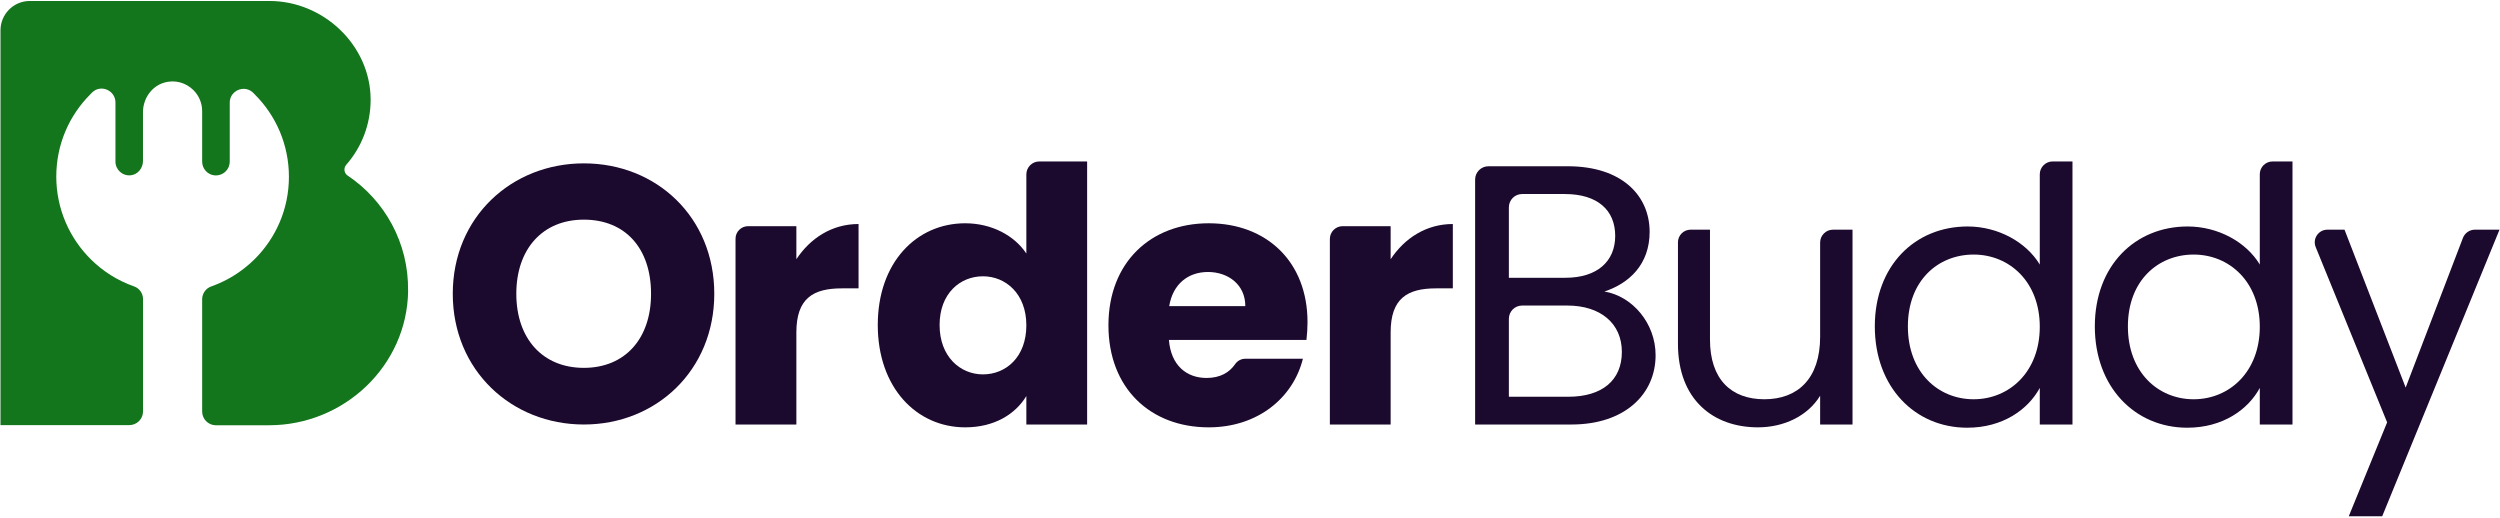
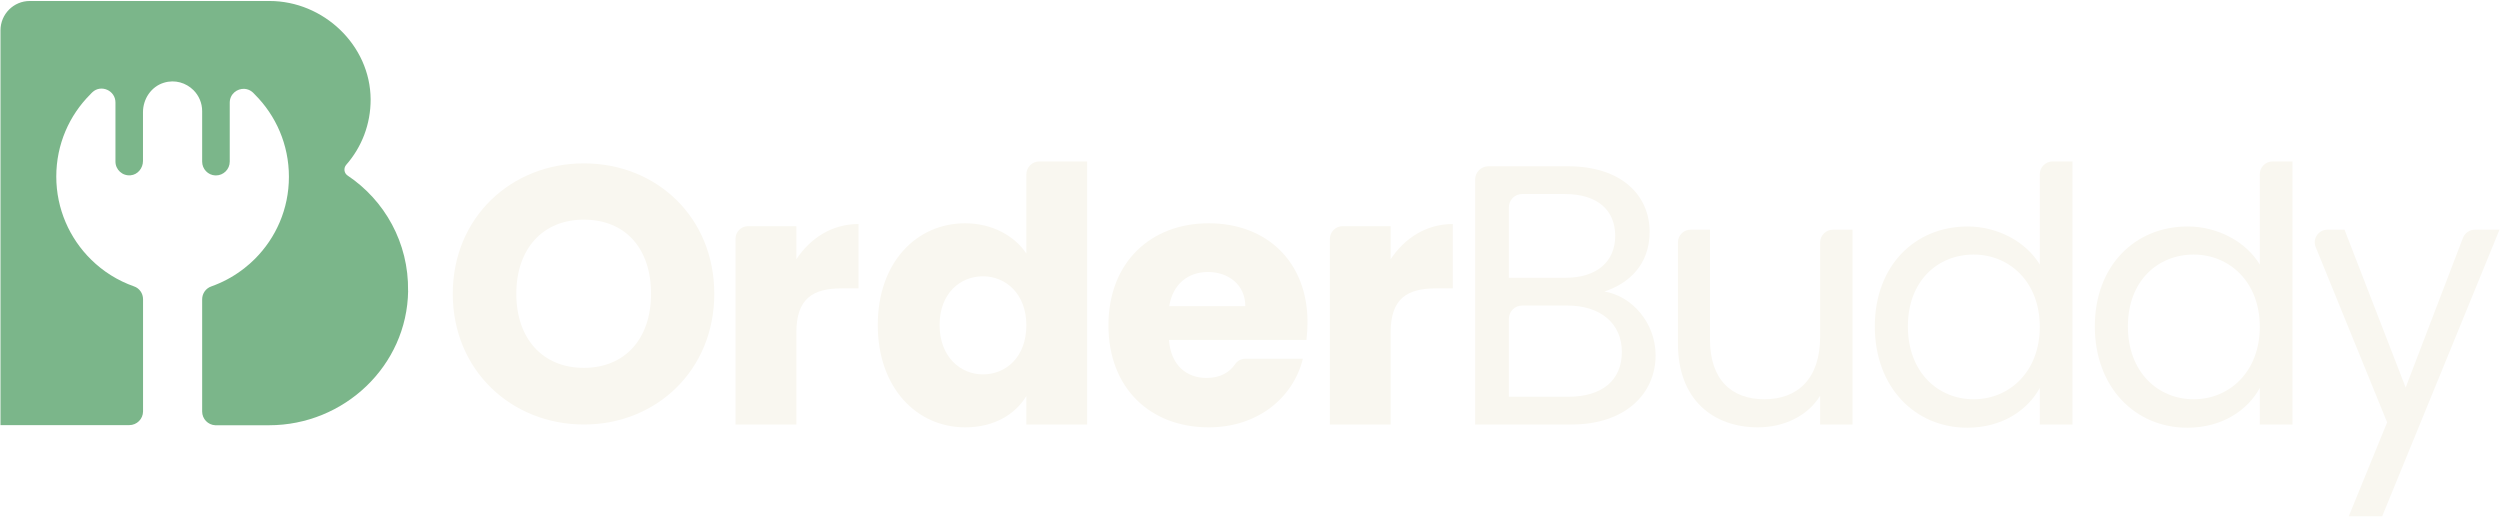
<svg xmlns="http://www.w3.org/2000/svg" viewBox="0 0 406 84">
  <g id="template" />
  <g id="illu" />
-   <g id="logo">
+   <g id="text">
    <g>
-       <path d="M66.28,47.24c-.17,12.17-10.4,21.82-22.58,21.82h-8.74c-1.18-.05-2.13-1.03-2.13-2.23v-18.22c0-.93,.58-1.78,1.47-2.09,.22-.08,.44-.16,.66-.25,1.73-.68,3.33-1.61,4.77-2.75,.58-.45,1.13-.94,1.65-1.46,3.43-3.42,5.54-8.13,5.54-13.35s-2.11-9.95-5.54-13.37c-.09-.1-.2-.21-.3-.31-.4-.38-.88-.56-1.35-.6-1.21-.09-2.42,.84-2.42,2.24v9.58c0,1.23-1.01,2.24-2.24,2.24h-.11c-1.18-.05-2.13-1.04-2.13-2.24v-8.21c0-1.32-.54-2.53-1.41-3.4-1.19-1.18-2.98-1.77-4.82-1.2-2.05,.63-3.38,2.63-3.38,4.78v7.92c0,1.17-.85,2.23-2.02,2.33-1.34,.12-2.45-.93-2.45-2.23v-9.6c0-1.95-2.35-2.99-3.76-1.65-.07,.07-.14,.13-.2,.2-.04,.04-.08,.08-.11,.12-3.43,3.42-5.54,8.13-5.54,13.37s2.16,10.04,5.65,13.47c1.95,1.93,4.33,3.43,6.98,4.36,.88,.3,1.46,1.15,1.46,2.08v18.22c0,1.23-1,2.23-2.24,2.23H.08V4.93C.08,2.29,2.21,.16,4.84,.16H43.76c8.77,0,16.37,7.17,16.43,15.95,.02,4.08-1.47,7.81-3.96,10.65-.46,.53-.37,1.35,.21,1.74,6.02,4.02,9.95,10.93,9.83,18.74Z" fill="#13751c" />
-       <g>
-         <path d="M94.82,26.53c-11.74,0-21.29,8.73-21.29,21.18s9.55,21.23,21.29,21.23,21.18-8.79,21.18-21.23-9.38-21.18-21.18-21.18Zm0,33.21c-6.73,0-10.97-4.78-10.97-12.03s4.24-12.04,10.97-12.04,10.91,4.66,10.91,12.04-4.3,12.03-10.91,12.03Z" fill="#1c092e" />
-         <path d="M129.33,42.1v-5.37h-7.84c-1.12,0-2.04,.91-2.04,2.03v30.18h9.88v-14.95c0-5.54,2.71-7.16,7.39-7.16h2.71v-10.45c-4.33,0-7.85,2.31-10.1,5.72Z" fill="#1c092e" />
-         <path d="M168.78,26.22c-1.16,0-2.1,.94-2.1,2.1v12.85c-1.96-2.94-5.66-4.91-9.93-4.91-7.91,0-14.2,6.35-14.2,16.52s6.29,16.62,14.2,16.62c4.73,0,8.14-2.13,9.93-5.08v4.62h9.87V26.22h-7.77Zm-9.15,34.58c-3.69,0-7.04-2.88-7.04-8.02s3.35-7.91,7.04-7.91,7.05,2.83,7.05,7.96-3.29,7.97-7.05,7.97Z" fill="#1c092e" />
-         <path d="M212.34,52.31c0-9.81-6.64-16.05-16.05-16.05s-16.28,6.35-16.28,16.57,6.81,16.57,16.28,16.57c8.03,0,13.74-4.85,15.3-11.14h-9.35c-.69,0-1.29,.35-1.65,.87-.02,.02-.03,.04-.04,.06-.9,1.27-2.35,2.19-4.61,2.19-3.17,0-5.77-1.96-6.11-6.18h22.34c.11-.98,.17-1.96,.17-2.89Zm-22.46-2.59c.58-3.58,3.06-5.55,6.3-5.55s6.06,2.02,6.06,5.55h-12.36Z" fill="#1c092e" />
-         <path d="M225.84,42.1v-5.37h-7.79c-1.15,0-2.08,.93-2.08,2.08v30.13h9.87v-14.95c0-5.54,2.71-7.16,7.39-7.16h2.71v-10.45c-4.33,0-7.85,2.31-10.1,5.72Z" fill="#1c092e" />
-         <path d="M260.56,47.34c4.03-1.33,7.34-4.4,7.34-9.69,0-5.84-4.45-10.65-13.3-10.65h-12.87c-1.2,0-2.17,.97-2.17,2.16v39.78h15.65c8.66,0,13.66-4.93,13.66-11.25,0-5.18-3.74-9.57-8.31-10.35Zm-15.52-13.67c0-1.19,.96-2.16,2.15-2.16h6.93c5.36,0,8.19,2.65,8.19,6.8s-2.95,6.8-8.07,6.8h-9.2v-11.44Zm9.68,30.76h-9.68v-12.65c0-1.19,.96-2.16,2.15-2.16h7.35c5.36,0,8.85,2.89,8.85,7.53s-3.25,7.28-8.67,7.28Z" fill="#1c092e" />
-         <path d="M297.67,37.3c-1.14,0-2.08,.94-2.08,2.08v15.3c0,6.81-3.63,10.16-9.06,10.16s-8.83-3.29-8.83-9.7v-17.84h-3.15c-1.13,0-2.05,.92-2.05,2.05v16.49c0,9.06,5.72,13.56,12.99,13.56,4.22,0,8.08-1.84,10.1-5.13v4.67h5.26v-31.64h-3.18Z" fill="#1c092e" />
-         <path d="M333.35,26.22c-1.16,0-2.09,.94-2.09,2.09v14.65c-2.2-3.64-6.76-6.18-11.72-6.18-8.55,0-15.07,6.36-15.07,16.23s6.52,16.45,15.01,16.45c5.77,0,9.87-2.94,11.78-6.46v5.94h5.31V26.22h-3.22Zm-12.83,38.62c-5.78,0-10.68-4.38-10.68-11.83s4.9-11.67,10.68-11.67,10.74,4.39,10.74,11.73-4.97,11.77-10.74,11.77Z" fill="#1c092e" />
-         <path d="M369.07,26.22c-1.15,0-2.08,.93-2.08,2.08v14.66c-2.19-3.64-6.75-6.18-11.72-6.18-8.54,0-15.07,6.36-15.07,16.23s6.53,16.45,15.01,16.45c5.78,0,9.88-2.94,11.78-6.46v5.94h5.31V26.22h-3.23Zm-12.82,38.62c-5.77,0-10.68-4.38-10.68-11.83s4.91-11.67,10.68-11.67,10.74,4.39,10.74,11.73-4.96,11.77-10.74,11.77Z" fill="#1c092e" />
-         <path d="M401.92,37.3c-.86,0-1.63,.54-1.94,1.34l-9.3,24.3-9.93-25.64h-2.78c-1.46,0-2.45,1.48-1.9,2.83l11.6,28.46-6.23,15.25h5.43l19.05-46.54h-4Z" fill="#1c092e" />
-       </g>
+       <path d="M94.82,26.53c-11.74,0-21.29,8.73-21.29,21.18s9.55,21.23,21.29,21.23,21.18-8.79,21.18-21.23-9.38-21.18-21.18-21.18Zm0,33.21c-6.73,0-10.97-4.78-10.97-12.03s4.24-12.04,10.97-12.04,10.91,4.66,10.91,12.04-4.3,12.03-10.91,12.03Z" fill="#F9F7F0" />
+       <path d="M129.33,42.1v-5.37h-7.84c-1.12,0-2.04,.91-2.04,2.03v30.18h9.88v-14.95c0-5.54,2.71-7.16,7.39-7.16h2.71v-10.45c-4.33,0-7.85,2.31-10.1,5.72Z" fill="#F9F7F0" />
+       <path d="M168.78,26.22c-1.16,0-2.1,.94-2.1,2.1v12.85c-1.96-2.94-5.66-4.91-9.93-4.91-7.91,0-14.2,6.35-14.2,16.52s6.29,16.62,14.2,16.62c4.73,0,8.14-2.13,9.93-5.08v4.62h9.87V26.22h-7.77Zm-9.15,34.58c-3.69,0-7.04-2.88-7.04-8.02s3.35-7.91,7.04-7.91,7.05,2.83,7.05,7.96-3.29,7.97-7.05,7.97Z" fill="#F9F7F0" />
+       <path d="M212.34,52.31c0-9.81-6.64-16.05-16.05-16.05s-16.28,6.35-16.28,16.57,6.81,16.57,16.28,16.57c8.03,0,13.74-4.85,15.3-11.14h-9.35c-.69,0-1.29,.35-1.65,.87-.02,.02-.03,.04-.04,.06-.9,1.27-2.35,2.19-4.61,2.19-3.17,0-5.77-1.96-6.11-6.18h22.34c.11-.98,.17-1.96,.17-2.89Zm-22.46-2.59c.58-3.58,3.06-5.55,6.3-5.55s6.06,2.02,6.06,5.55h-12.36Z" fill="#F9F7F0" />
+       <path d="M225.84,42.1v-5.37h-7.79c-1.15,0-2.08,.93-2.08,2.08v30.13h9.87v-14.95c0-5.54,2.71-7.16,7.39-7.16h2.71v-10.45c-4.33,0-7.85,2.31-10.1,5.72Z" fill="#F9F7F0" />
+       <path d="M260.56,47.34c4.03-1.33,7.34-4.4,7.34-9.69,0-5.84-4.45-10.65-13.3-10.65h-12.87c-1.2,0-2.17,.97-2.17,2.16v39.78h15.65c8.66,0,13.66-4.93,13.66-11.25,0-5.18-3.74-9.57-8.31-10.35Zm-15.52-13.67c0-1.19,.96-2.16,2.15-2.16h6.93c5.36,0,8.19,2.65,8.19,6.8s-2.95,6.8-8.07,6.8h-9.2v-11.44Zm9.68,30.76h-9.68v-12.65c0-1.19,.96-2.16,2.15-2.16h7.35c5.36,0,8.85,2.89,8.85,7.53s-3.25,7.28-8.67,7.28Z" fill="#F9F7F0" />
+       <path d="M297.67,37.3c-1.14,0-2.08,.94-2.08,2.08v15.3c0,6.81-3.63,10.16-9.06,10.16s-8.83-3.29-8.83-9.7v-17.84h-3.15c-1.13,0-2.05,.92-2.05,2.05v16.49c0,9.06,5.72,13.56,12.99,13.56,4.22,0,8.08-1.84,10.1-5.13v4.67h5.26v-31.64h-3.18Z" fill="#F9F7F0" />
+       <path d="M333.35,26.22c-1.16,0-2.09,.94-2.09,2.09v14.65c-2.2-3.64-6.76-6.18-11.72-6.18-8.55,0-15.07,6.36-15.07,16.23s6.52,16.45,15.01,16.45c5.77,0,9.87-2.94,11.78-6.46v5.94h5.31V26.22h-3.22Zm-12.83,38.62c-5.78,0-10.68-4.38-10.68-11.83s4.9-11.67,10.68-11.67,10.74,4.39,10.74,11.73-4.97,11.77-10.74,11.77Z" fill="#F9F7F0" />
+       <path d="M369.07,26.22c-1.15,0-2.08,.93-2.08,2.08v14.66c-2.19-3.64-6.75-6.18-11.72-6.18-8.54,0-15.07,6.36-15.07,16.23s6.53,16.45,15.01,16.45c5.78,0,9.88-2.94,11.78-6.46v5.94h5.31V26.22h-3.23Zm-12.82,38.62c-5.77,0-10.68-4.38-10.68-11.83s4.91-11.67,10.68-11.67,10.74,4.39,10.74,11.73-4.96,11.77-10.74,11.77Z" fill="#F9F7F0" />
+       <path d="M401.92,37.3c-.86,0-1.63,.54-1.94,1.34l-9.3,24.3-9.93-25.64h-2.78c-1.46,0-2.45,1.48-1.9,2.83l11.6,28.46-6.23,15.25h5.43l19.05-46.54h-4Z" fill="#F9F7F0" />
    </g>
  </g>
+   <g id="billedemaerke">
+     <path d="M66.28,47.24c-.17,12.17-10.4,21.82-22.58,21.82h-8.74c-1.18-.05-2.13-1.03-2.13-2.23v-18.22c0-.93,.58-1.78,1.47-2.09,.22-.08,.44-.16,.66-.25,1.73-.68,3.33-1.61,4.77-2.75,.58-.45,1.13-.94,1.65-1.46,3.43-3.42,5.54-8.13,5.54-13.35s-2.11-9.95-5.54-13.37c-.09-.1-.2-.21-.3-.31-.4-.38-.88-.56-1.35-.6-1.21-.09-2.42,.84-2.42,2.24v9.58c0,1.23-1.01,2.24-2.24,2.24h-.11c-1.18-.05-2.13-1.04-2.13-2.24v-8.21c0-1.32-.54-2.53-1.41-3.4-1.19-1.18-2.98-1.77-4.82-1.2-2.05,.63-3.38,2.63-3.38,4.78v7.92c0,1.17-.85,2.23-2.02,2.33-1.34,.12-2.45-.93-2.45-2.23v-9.6c0-1.95-2.35-2.99-3.76-1.65-.07,.07-.14,.13-.2,.2-.04,.04-.08,.08-.11,.12-3.43,3.42-5.54,8.13-5.54,13.37s2.16,10.04,5.65,13.47c1.95,1.93,4.33,3.43,6.98,4.36,.88,.3,1.46,1.15,1.46,2.08v18.22c0,1.23-1,2.23-2.24,2.23H.08V4.93C.08,2.29,2.21,.16,4.84,.16H43.76c8.77,0,16.37,7.17,16.43,15.95,.02,4.08-1.47,7.81-3.96,10.65-.46,.53-.37,1.35,.21,1.74,6.02,4.02,9.95,10.93,9.83,18.74Z" fill="#7BB68A" />
+   </g>
</svg>
